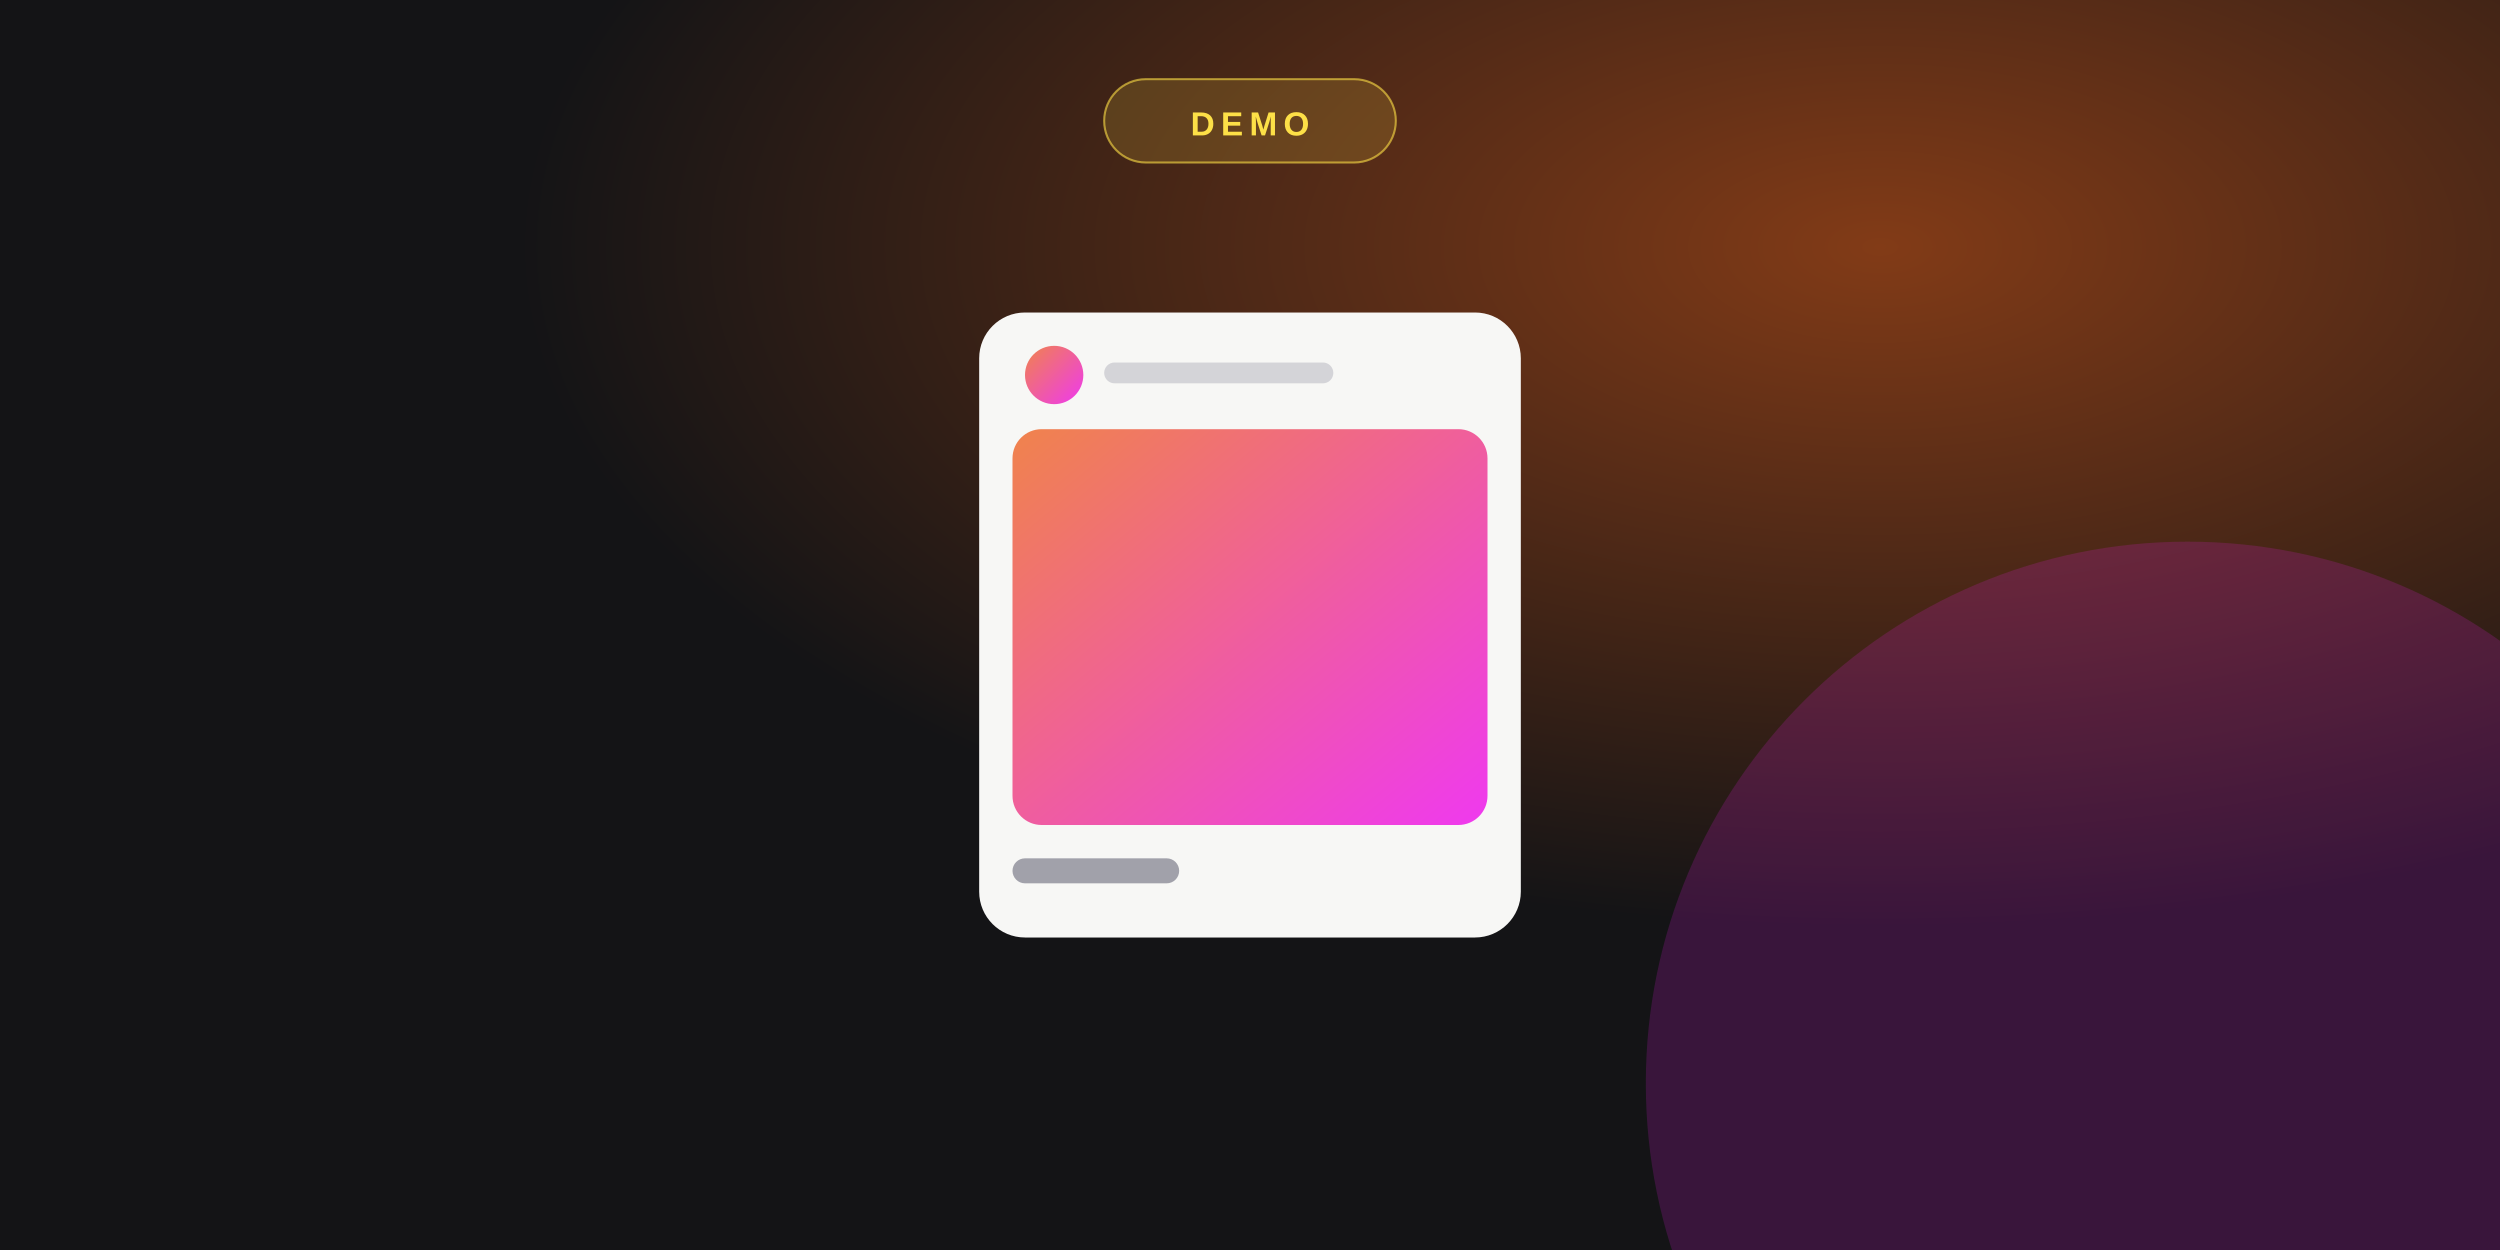
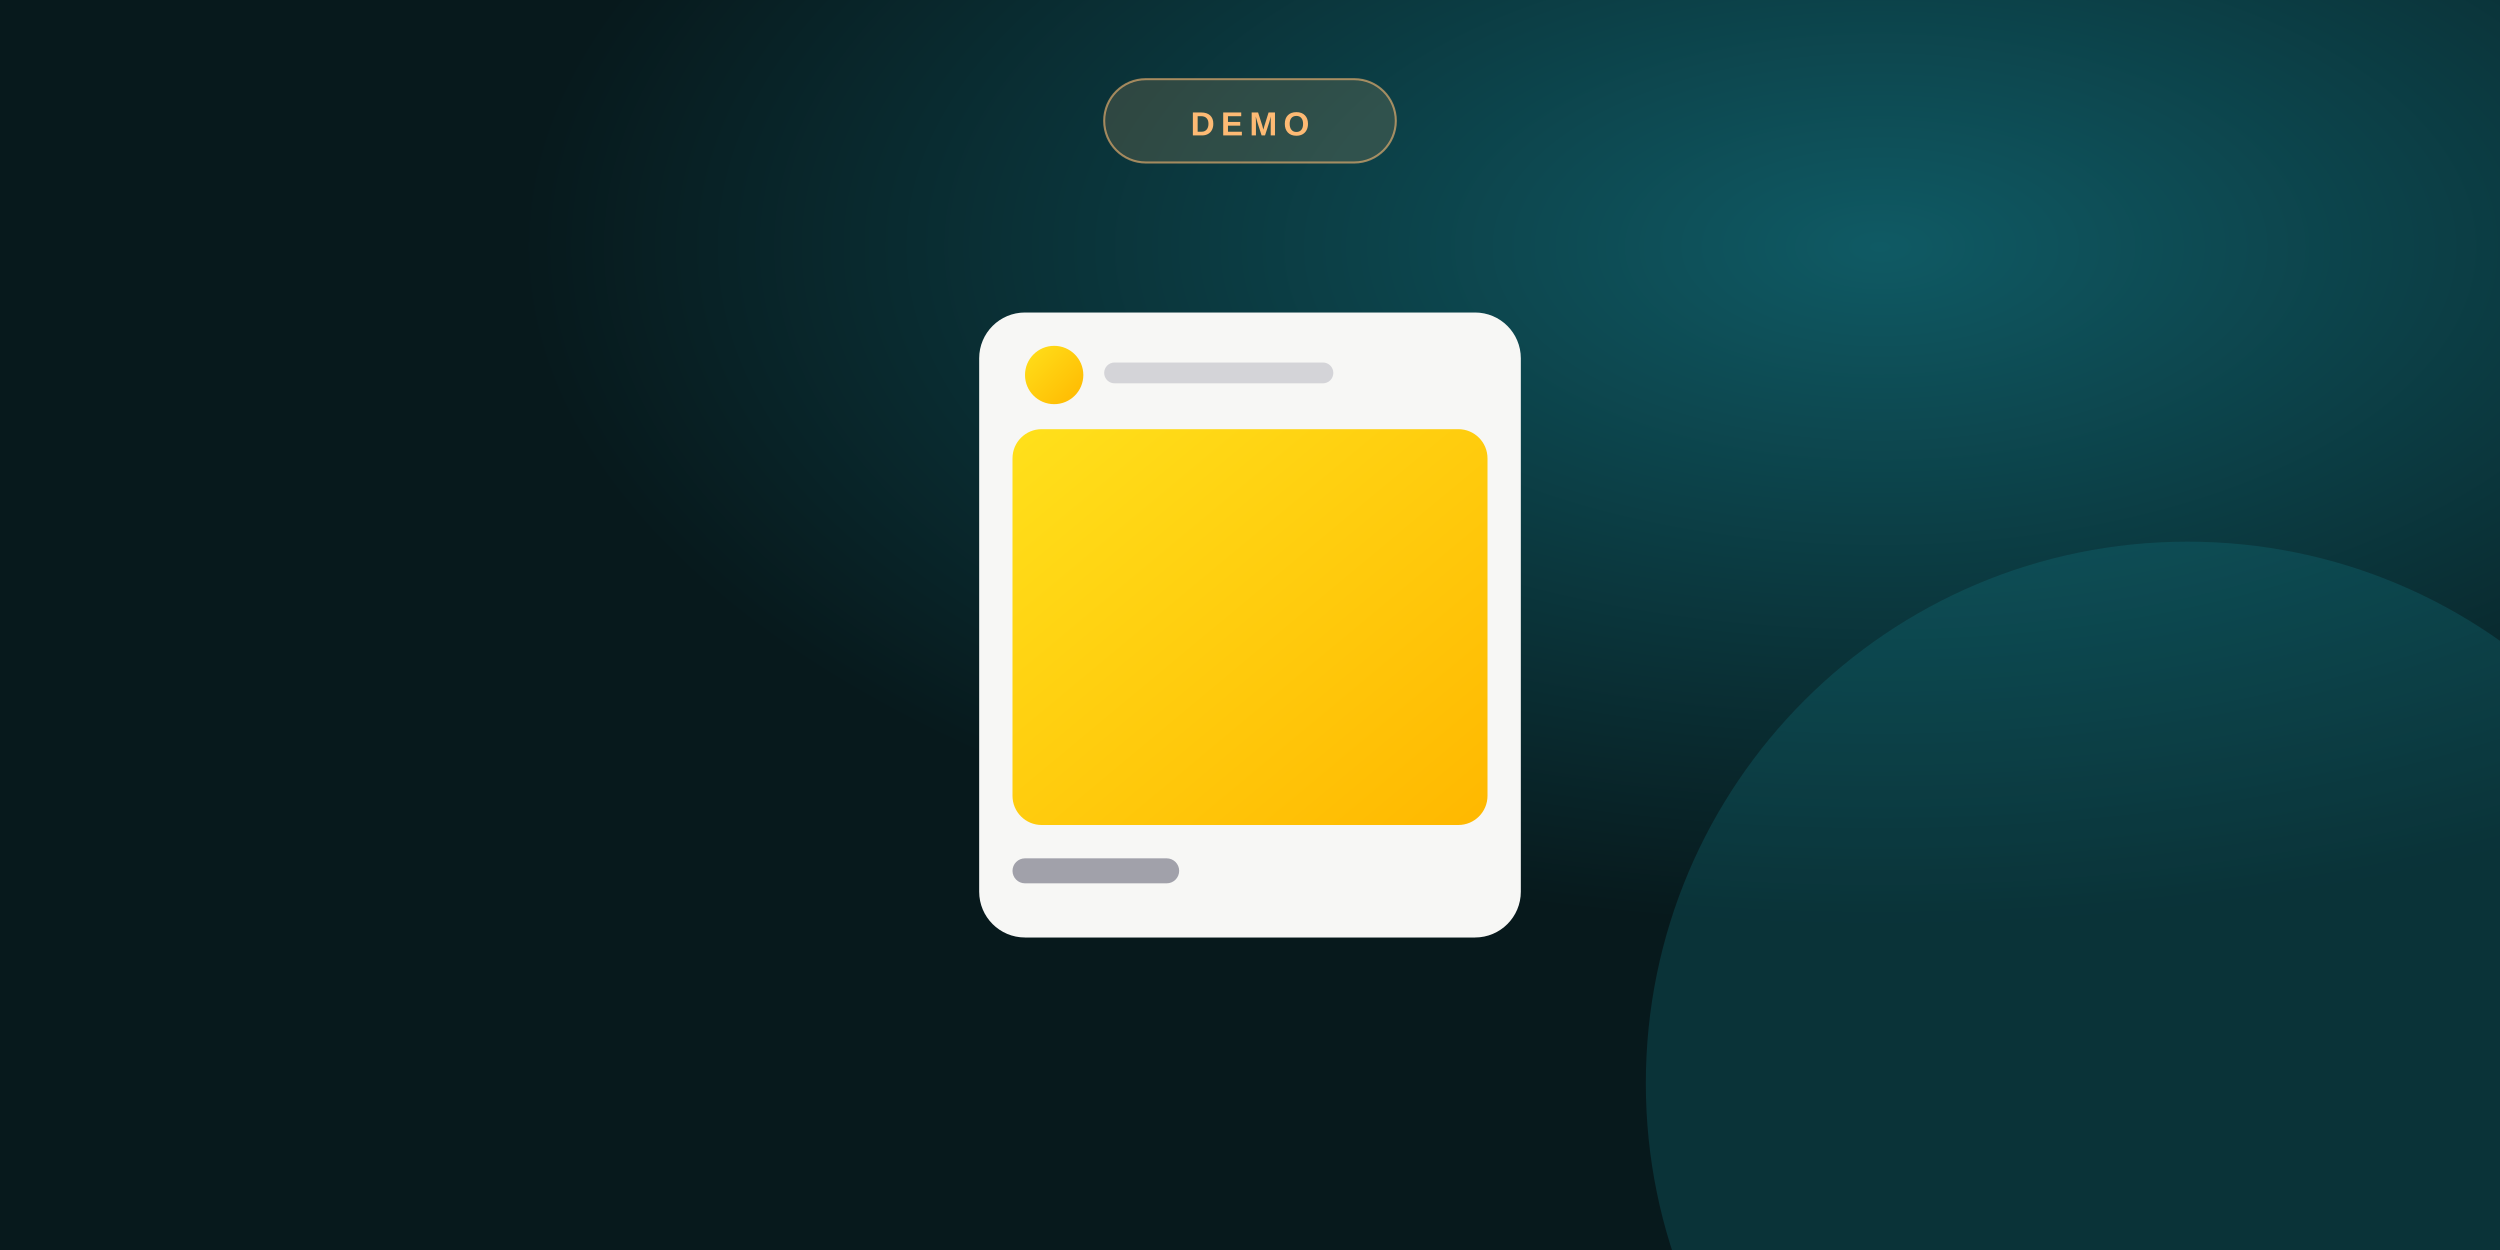
<svg xmlns="http://www.w3.org/2000/svg" viewBox="0 0 1200 600" width="1200" height="600">
  <defs>
    <linearGradient id="g" x1="0" y1="0" x2="1" y2="1">
-       <stop offset="0" stop-color="hsl(20,85%,62%)" />
-       <stop offset="1" stop-color="hsl(300,85%,58%)" />
+       <stop offset="0" stop-color="#ffe01b" />
+       <stop offset="1" stop-color="#ffb800" />
    </linearGradient>
    <radialGradient id="bg" cx=".75" cy=".2" r=".9">
-       <stop offset="0" stop-color="hsl(20,70%,30%)" />
-       <stop offset=".6" stop-color="#141416" />
+       <stop offset="0" stop-color="#0f5a64" />
+       <stop offset=".6" stop-color="#07191c" />
    </radialGradient>
  </defs>
  <rect width="1200" height="600" fill="url(#bg)" />
-   <circle cx="1050" cy="520" r="260" fill="hsl(300,80%,50%)" opacity=".18" />
+   <circle cx="1050" cy="520" r="260" fill="#13808c" opacity=".25" />
  <g transform="translate(470 150)">
    <rect width="260" height="300" rx="22" fill="#f7f7f5" />
    <rect x="16" y="56" width="228" height="190" rx="14" fill="url(#g)" />
    <circle cx="36" cy="30" r="14" fill="url(#g)" />
    <rect x="60" y="24" width="110" height="10" rx="5" fill="#d4d4d8" />
    <rect x="16" y="262" width="80" height="12" rx="6" fill="#a1a1aa" />
  </g>
  <g transform="translate(600 60)">
-     <rect x="-70" y="-22" width="140" height="40" rx="20" fill="#fde047" fill-opacity=".15" stroke="#fde047" stroke-opacity=".6" />
-     <text x="0" y="5" text-anchor="middle" font-family="Arial, sans-serif" font-size="16" font-weight="700" letter-spacing="3" fill="#fde047">DEMO</text>
+     <rect x="-70" y="-22" width="140" height="40" rx="20" fill="#fdba74" fill-opacity=".15" stroke="#fdba74" stroke-opacity=".6" />
+     <text x="0" y="5" text-anchor="middle" font-family="Arial, sans-serif" font-size="16" font-weight="700" letter-spacing="3" fill="#fdba74">DEMO</text>
  </g>
</svg>
